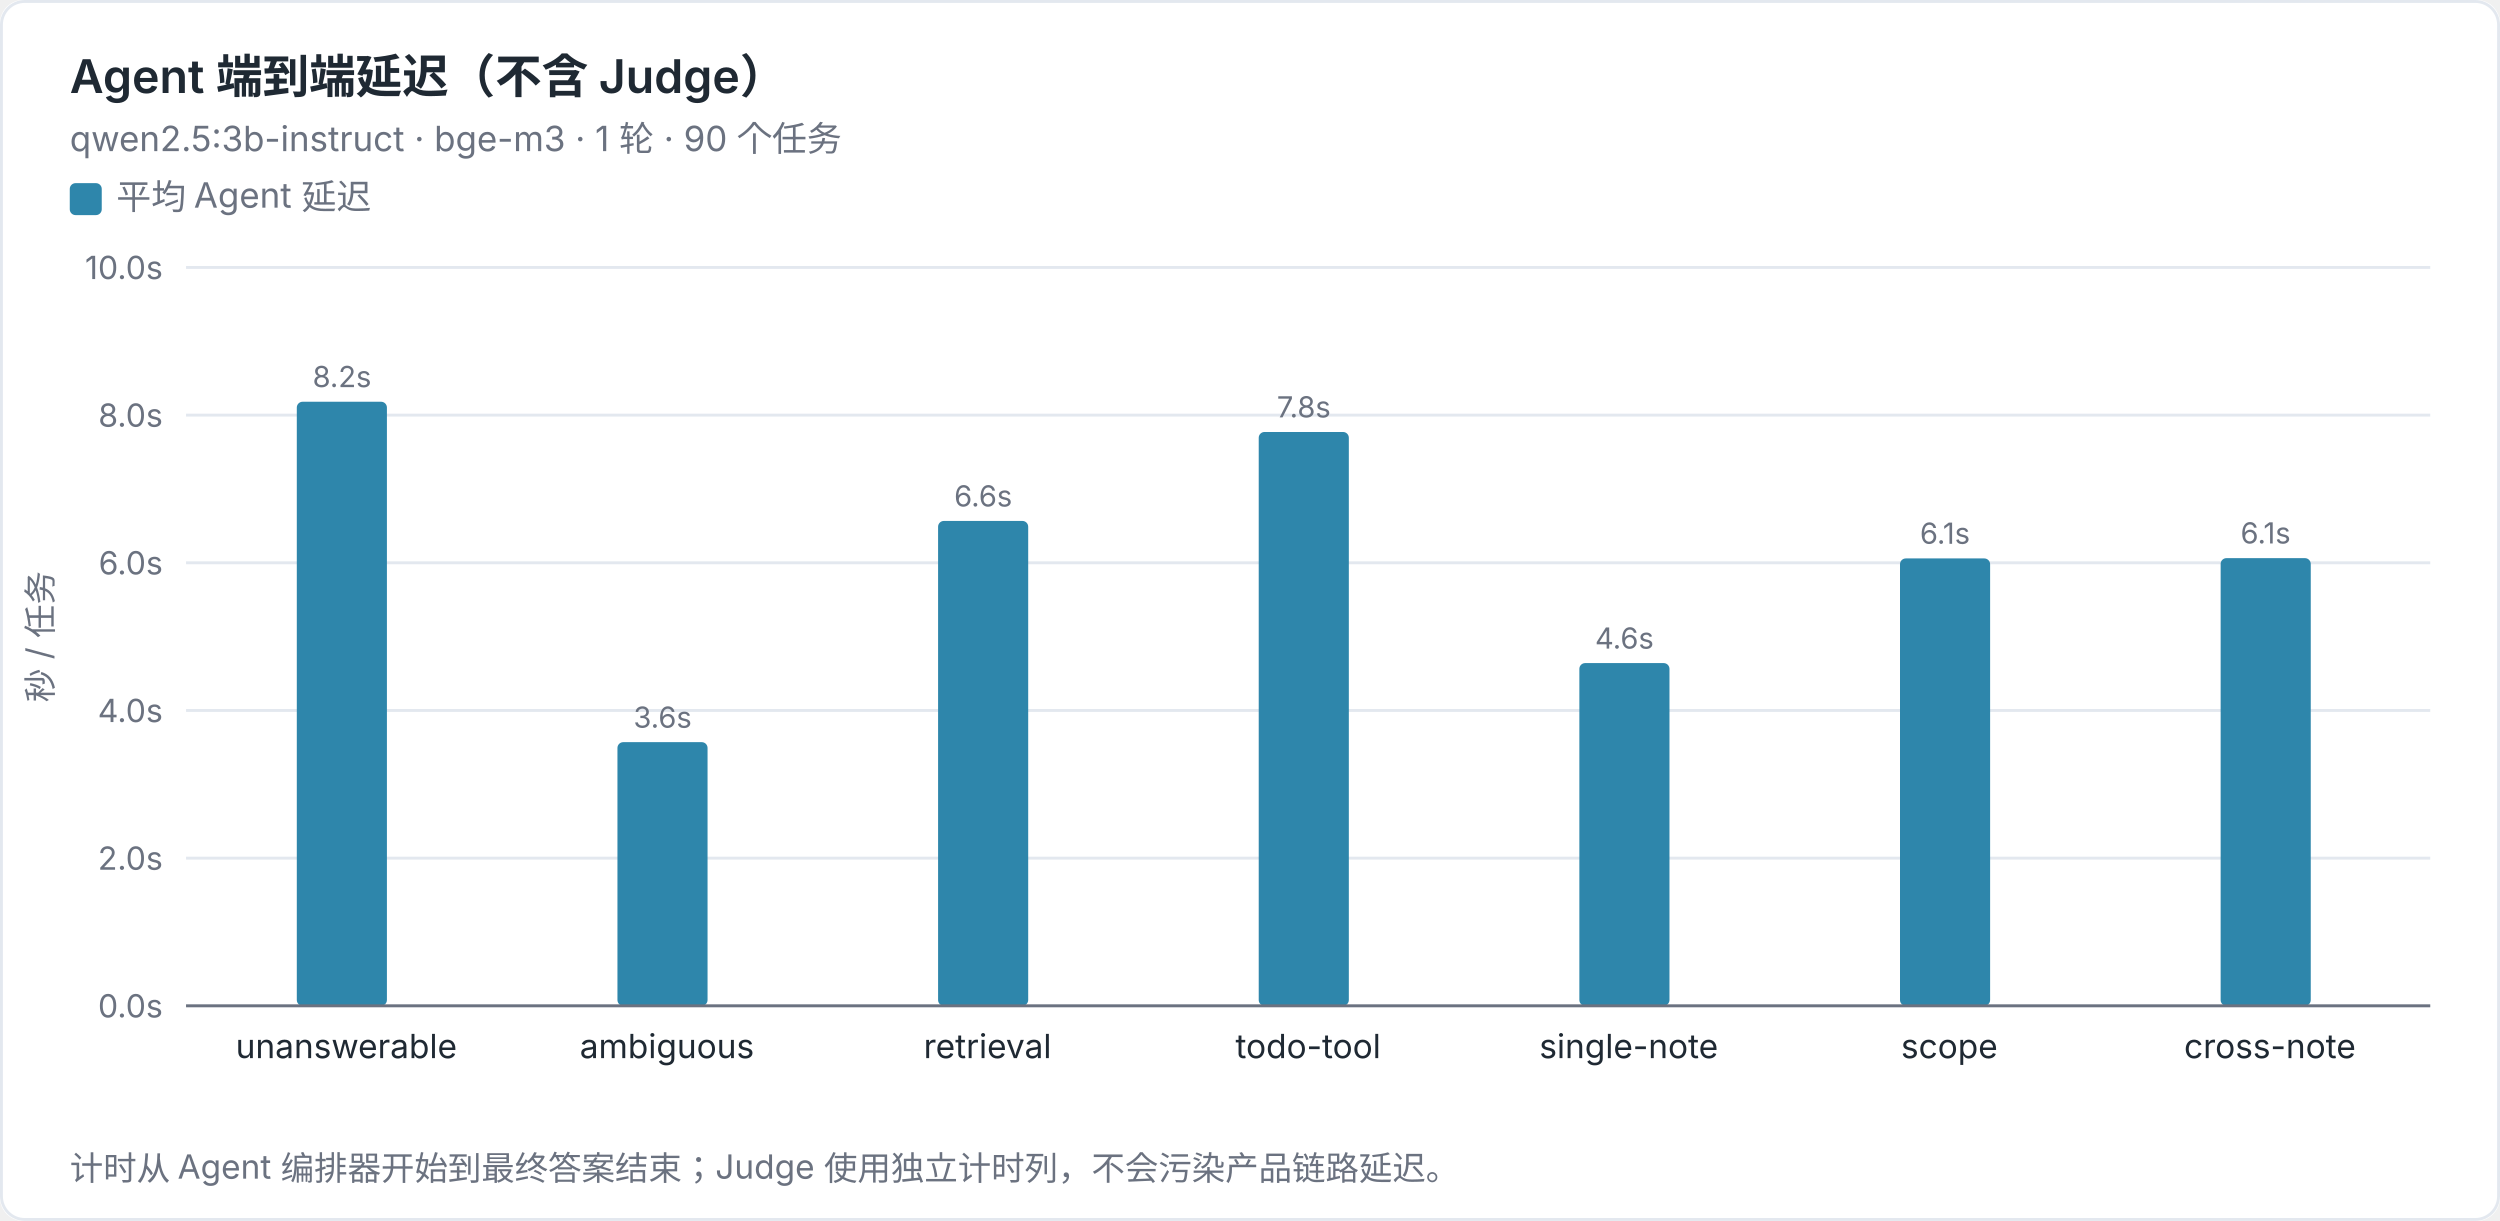
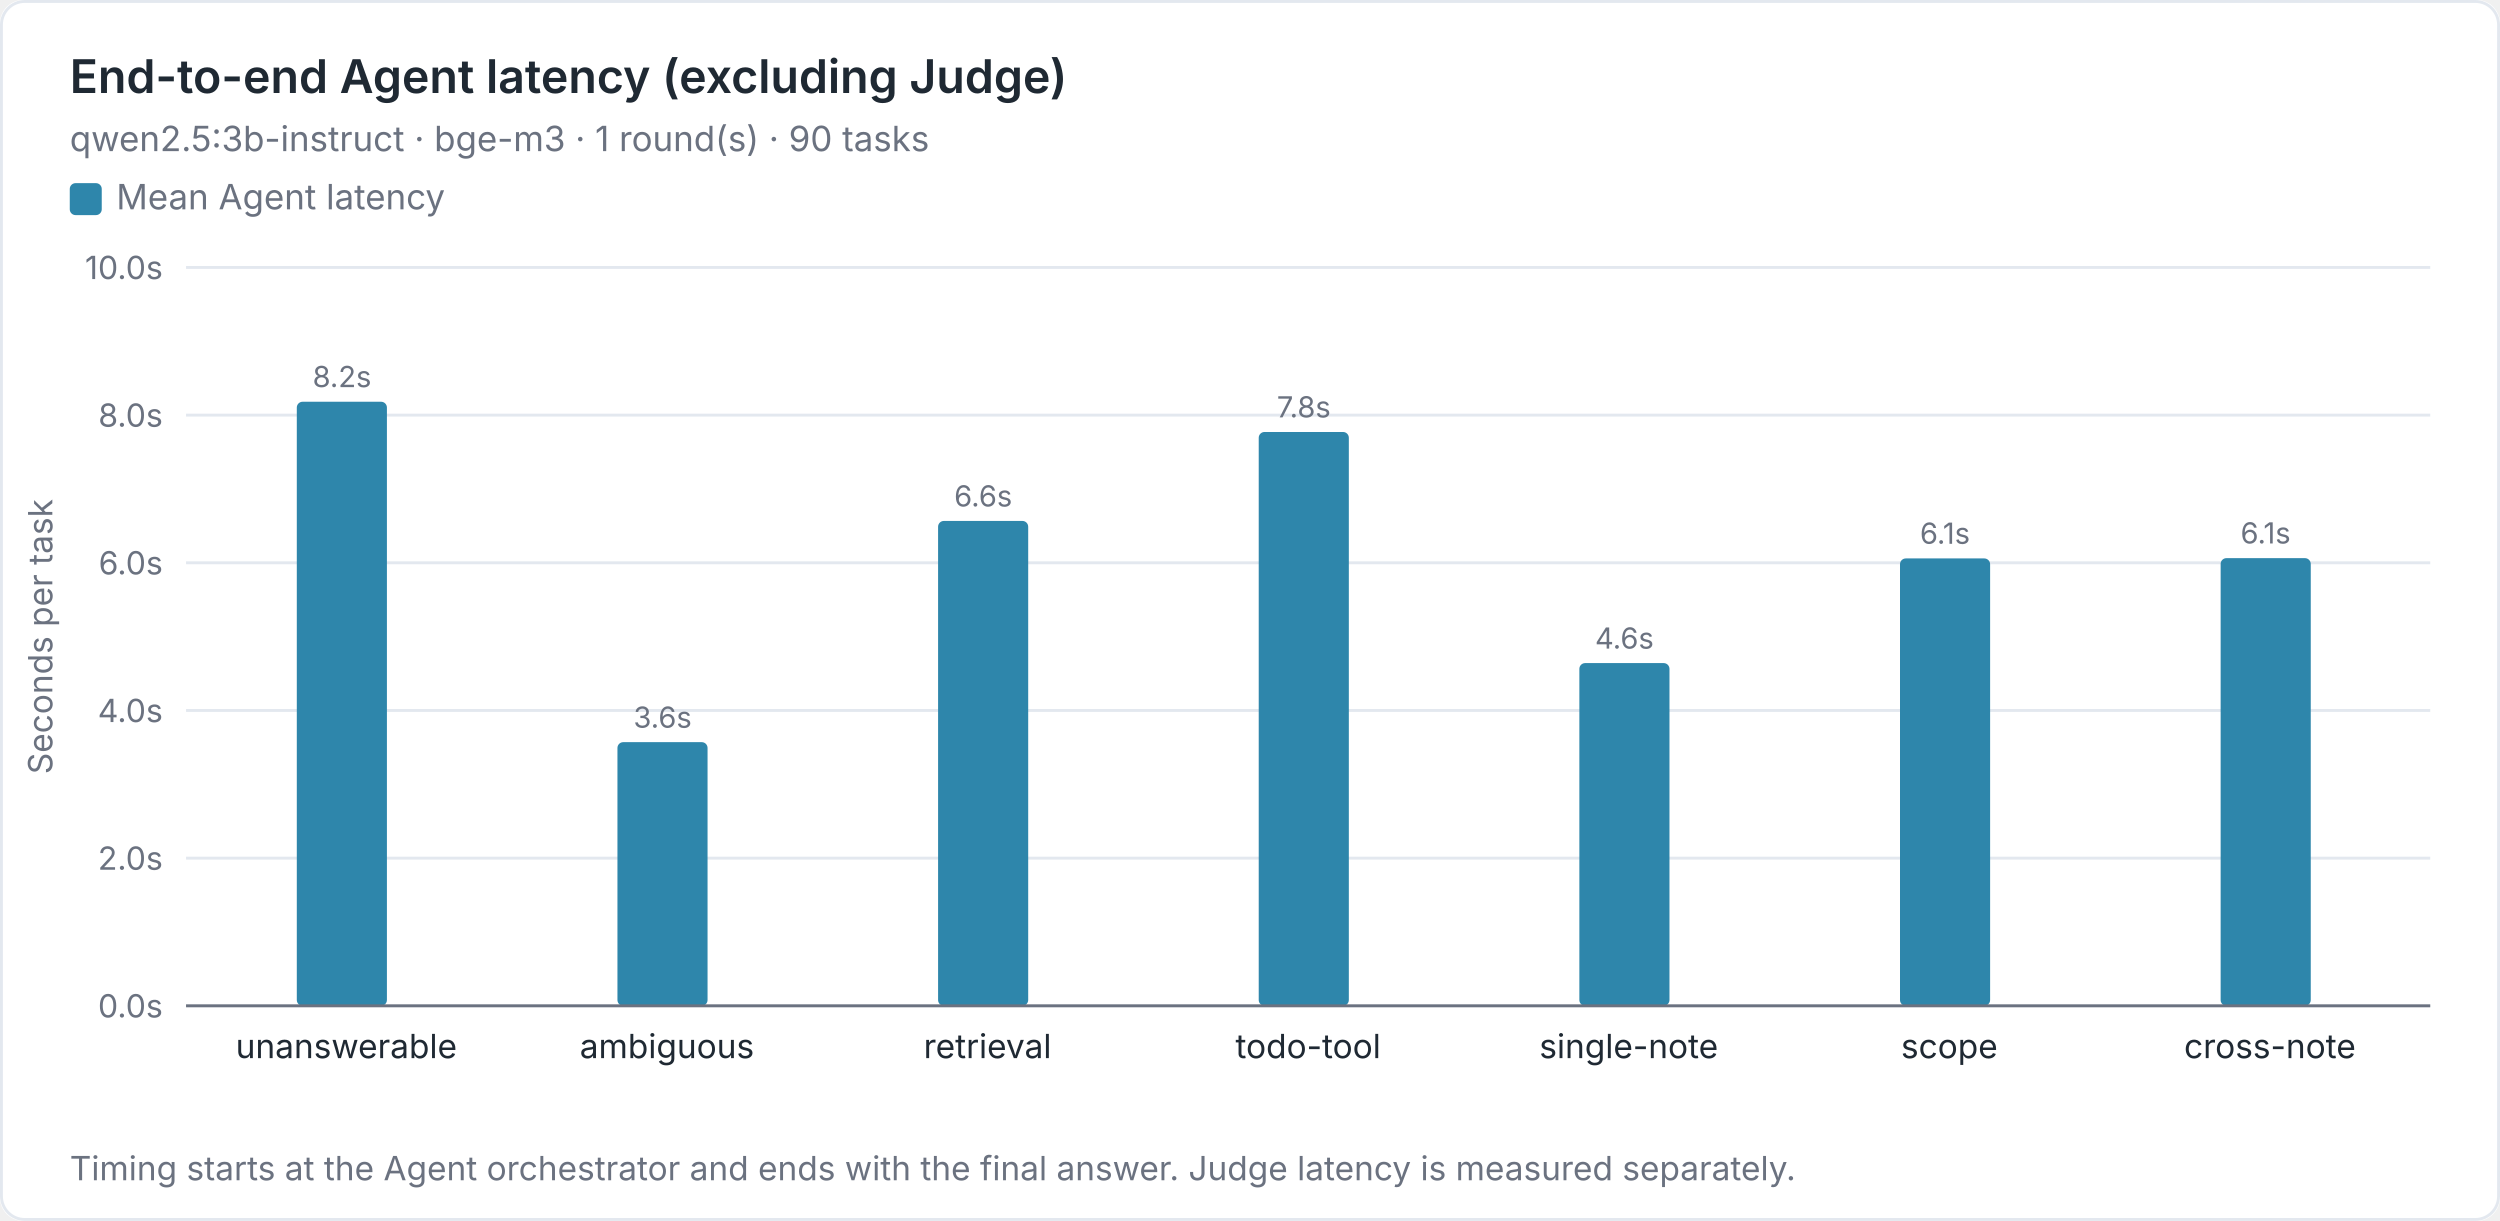
<svg xmlns="http://www.w3.org/2000/svg" width="860" height="420" viewBox="0 0 860 420" role="img">
  <rect width="860" height="420" fill="#FFFFFF" rx="8" />
  <rect x="0.5" y="0.5" width="859" height="419" fill="none" stroke="#E3E8EF" rx="8" />
-   <text x="24" y="32" font-family="-apple-system, BlinkMacSystemFont, 'Segoe UI', 'Noto Sans SC', 'Microsoft YaHei', sans-serif" font-size="16" fill="#1F2933" text-anchor="start" font-weight="600">Agent 端到端延迟（不含 Judge）</text>
-   <text x="24" y="52" font-family="-apple-system, BlinkMacSystemFont, 'Segoe UI', 'Noto Sans SC', 'Microsoft YaHei', sans-serif" font-size="12" fill="#6B7280" text-anchor="start" font-weight="400">qwen2.5:3b-instruct · bge-m3 · 1 轮 · 90 个任务</text>
+   <text x="24" y="32" font-family="-apple-system, BlinkMacSystemFont, 'Segoe UI', 'Noto Sans SC', 'Microsoft YaHei', sans-serif" font-size="16" fill="#1F2933" text-anchor="start" font-weight="600">End-to-end Agent latency (excluding Judge)</text>
+   <text x="24" y="52" font-family="-apple-system, BlinkMacSystemFont, 'Segoe UI', 'Noto Sans SC', 'Microsoft YaHei', sans-serif" font-size="12" fill="#6B7280" text-anchor="start" font-weight="400">qwen2.5:3b-instruct · bge-m3 · 1 round(s) · 90 tasks</text>
  <rect x="24.0" y="63" width="11" height="11" rx="2" fill="#2E86AB" />
-   <text x="40" y="72" font-family="-apple-system, BlinkMacSystemFont, 'Segoe UI', 'Noto Sans SC', 'Microsoft YaHei', sans-serif" font-size="12" fill="#6B7280" text-anchor="start" font-weight="400">平均 Agent 延迟</text>
+   <text x="40" y="72" font-family="-apple-system, BlinkMacSystemFont, 'Segoe UI', 'Noto Sans SC', 'Microsoft YaHei', sans-serif" font-size="12" fill="#6B7280" text-anchor="start" font-weight="400">Mean Agent latency</text>
  <line x1="64" y1="346" x2="836" y2="346" stroke="#E3E8EF" />
  <text x="56" y="350" font-family="-apple-system, BlinkMacSystemFont, 'Segoe UI', 'Noto Sans SC', 'Microsoft YaHei', sans-serif" font-size="11" fill="#6B7280" text-anchor="end" font-weight="400">0.0s</text>
  <line x1="64" y1="295.2" x2="836" y2="295.2" stroke="#E3E8EF" />
  <text x="56" y="299.2" font-family="-apple-system, BlinkMacSystemFont, 'Segoe UI', 'Noto Sans SC', 'Microsoft YaHei', sans-serif" font-size="11" fill="#6B7280" text-anchor="end" font-weight="400">2.0s</text>
  <line x1="64" y1="244.4" x2="836" y2="244.4" stroke="#E3E8EF" />
  <text x="56" y="248.4" font-family="-apple-system, BlinkMacSystemFont, 'Segoe UI', 'Noto Sans SC', 'Microsoft YaHei', sans-serif" font-size="11" fill="#6B7280" text-anchor="end" font-weight="400">4.0s</text>
  <line x1="64" y1="193.6" x2="836" y2="193.6" stroke="#E3E8EF" />
  <text x="56" y="197.6" font-family="-apple-system, BlinkMacSystemFont, 'Segoe UI', 'Noto Sans SC', 'Microsoft YaHei', sans-serif" font-size="11" fill="#6B7280" text-anchor="end" font-weight="400">6.0s</text>
  <line x1="64" y1="142.8" x2="836" y2="142.8" stroke="#E3E8EF" />
  <text x="56" y="146.8" font-family="-apple-system, BlinkMacSystemFont, 'Segoe UI', 'Noto Sans SC', 'Microsoft YaHei', sans-serif" font-size="11" fill="#6B7280" text-anchor="end" font-weight="400">8.0s</text>
  <line x1="64" y1="92" x2="836" y2="92" stroke="#E3E8EF" />
  <text x="56" y="96" font-family="-apple-system, BlinkMacSystemFont, 'Segoe UI', 'Noto Sans SC', 'Microsoft YaHei', sans-serif" font-size="11" fill="#6B7280" text-anchor="end" font-weight="400">10.0s</text>
-   <text x="18" y="219" font-family="-apple-system, BlinkMacSystemFont, 'Segoe UI', 'Noto Sans SC', 'Microsoft YaHei', sans-serif" font-size="11.5" fill="#6B7280" text-anchor="middle" font-weight="400" transform="rotate(-90 18 219)">秒 / 任务</text>
+   <text x="18" y="219" font-family="-apple-system, BlinkMacSystemFont, 'Segoe UI', 'Noto Sans SC', 'Microsoft YaHei', sans-serif" font-size="11.5" fill="#6B7280" text-anchor="middle" font-weight="400" transform="rotate(-90 18 219)">Seconds per task</text>
  <rect x="102.1" y="138.2" width="31.0" height="207.8" fill="#2E86AB" rx="2" />
  <text x="117.643" y="133.165" font-family="-apple-system, BlinkMacSystemFont, 'Segoe UI', 'Noto Sans SC', 'Microsoft YaHei', sans-serif" font-size="10" fill="#6B7280" text-anchor="middle" font-weight="400">8.2s</text>
  <text x="119.143" y="364" font-family="-apple-system, BlinkMacSystemFont, 'Segoe UI', 'Noto Sans SC', 'Microsoft YaHei', sans-serif" font-size="11.5" fill="#1F2933" text-anchor="middle" font-weight="400">unanswerable</text>
  <rect x="212.4" y="255.3" width="31.0" height="90.7" fill="#2E86AB" rx="2" />
  <text x="227.929" y="250.338" font-family="-apple-system, BlinkMacSystemFont, 'Segoe UI', 'Noto Sans SC', 'Microsoft YaHei', sans-serif" font-size="10" fill="#6B7280" text-anchor="middle" font-weight="400">3.6s</text>
  <text x="229.429" y="364" font-family="-apple-system, BlinkMacSystemFont, 'Segoe UI', 'Noto Sans SC', 'Microsoft YaHei', sans-serif" font-size="11.5" fill="#1F2933" text-anchor="middle" font-weight="400">ambiguous</text>
  <rect x="322.7" y="179.2" width="31.0" height="166.8" fill="#2E86AB" rx="2" />
  <text x="338.214" y="174.227" font-family="-apple-system, BlinkMacSystemFont, 'Segoe UI', 'Noto Sans SC', 'Microsoft YaHei', sans-serif" font-size="10" fill="#6B7280" text-anchor="middle" font-weight="400">6.6s</text>
  <text x="339.714" y="364" font-family="-apple-system, BlinkMacSystemFont, 'Segoe UI', 'Noto Sans SC', 'Microsoft YaHei', sans-serif" font-size="11.5" fill="#1F2933" text-anchor="middle" font-weight="400">retrieval</text>
  <rect x="433.0" y="148.6" width="31.0" height="197.4" fill="#2E86AB" rx="2" />
  <text x="448.5" y="143.589" font-family="-apple-system, BlinkMacSystemFont, 'Segoe UI', 'Noto Sans SC', 'Microsoft YaHei', sans-serif" font-size="10" fill="#6B7280" text-anchor="middle" font-weight="400">7.8s</text>
  <text x="450" y="364" font-family="-apple-system, BlinkMacSystemFont, 'Segoe UI', 'Noto Sans SC', 'Microsoft YaHei', sans-serif" font-size="11.5" fill="#1F2933" text-anchor="middle" font-weight="400">todo-tool</text>
  <rect x="543.3" y="228.1" width="31.0" height="117.9" fill="#2E86AB" rx="2" />
  <text x="558.786" y="223.124" font-family="-apple-system, BlinkMacSystemFont, 'Segoe UI', 'Noto Sans SC', 'Microsoft YaHei', sans-serif" font-size="10" fill="#6B7280" text-anchor="middle" font-weight="400">4.6s</text>
  <text x="560.286" y="364" font-family="-apple-system, BlinkMacSystemFont, 'Segoe UI', 'Noto Sans SC', 'Microsoft YaHei', sans-serif" font-size="11.5" fill="#1F2933" text-anchor="middle" font-weight="400">single-note</text>
  <rect x="653.6" y="192.1" width="31.0" height="153.9" fill="#2E86AB" rx="2" />
  <text x="669.071" y="187.059" font-family="-apple-system, BlinkMacSystemFont, 'Segoe UI', 'Noto Sans SC', 'Microsoft YaHei', sans-serif" font-size="10" fill="#6B7280" text-anchor="middle" font-weight="400">6.1s</text>
  <text x="670.571" y="364" font-family="-apple-system, BlinkMacSystemFont, 'Segoe UI', 'Noto Sans SC', 'Microsoft YaHei', sans-serif" font-size="11.5" fill="#1F2933" text-anchor="middle" font-weight="400">scope</text>
  <rect x="763.9" y="192.0" width="31.0" height="154.0" fill="#2E86AB" rx="2" />
  <text x="779.357" y="186.954" font-family="-apple-system, BlinkMacSystemFont, 'Segoe UI', 'Noto Sans SC', 'Microsoft YaHei', sans-serif" font-size="10" fill="#6B7280" text-anchor="middle" font-weight="400">6.1s</text>
  <text x="780.857" y="364" font-family="-apple-system, BlinkMacSystemFont, 'Segoe UI', 'Noto Sans SC', 'Microsoft YaHei', sans-serif" font-size="11.5" fill="#1F2933" text-anchor="middle" font-weight="400">cross-note</text>
  <line x1="64" y1="346" x2="836" y2="346" stroke="#6B7280" />
-   <text x="24" y="406" font-family="-apple-system, BlinkMacSystemFont, 'Segoe UI', 'Noto Sans SC', 'Microsoft YaHei', sans-serif" font-size="11.5" fill="#6B7280" text-anchor="start" font-weight="400">计时从 Agent 编排器开始到最终答案结束；Judge 使用独立计时列，不会污染产品链路延迟。</text>
+   <text x="24" y="406" font-family="-apple-system, BlinkMacSystemFont, 'Segoe UI', 'Noto Sans SC', 'Microsoft YaHei', sans-serif" font-size="11.5" fill="#6B7280" text-anchor="start" font-weight="400">Timing starts at the Agent orchestrator and ends with the final answer. Judge latency is measured separately.</text>
</svg>
